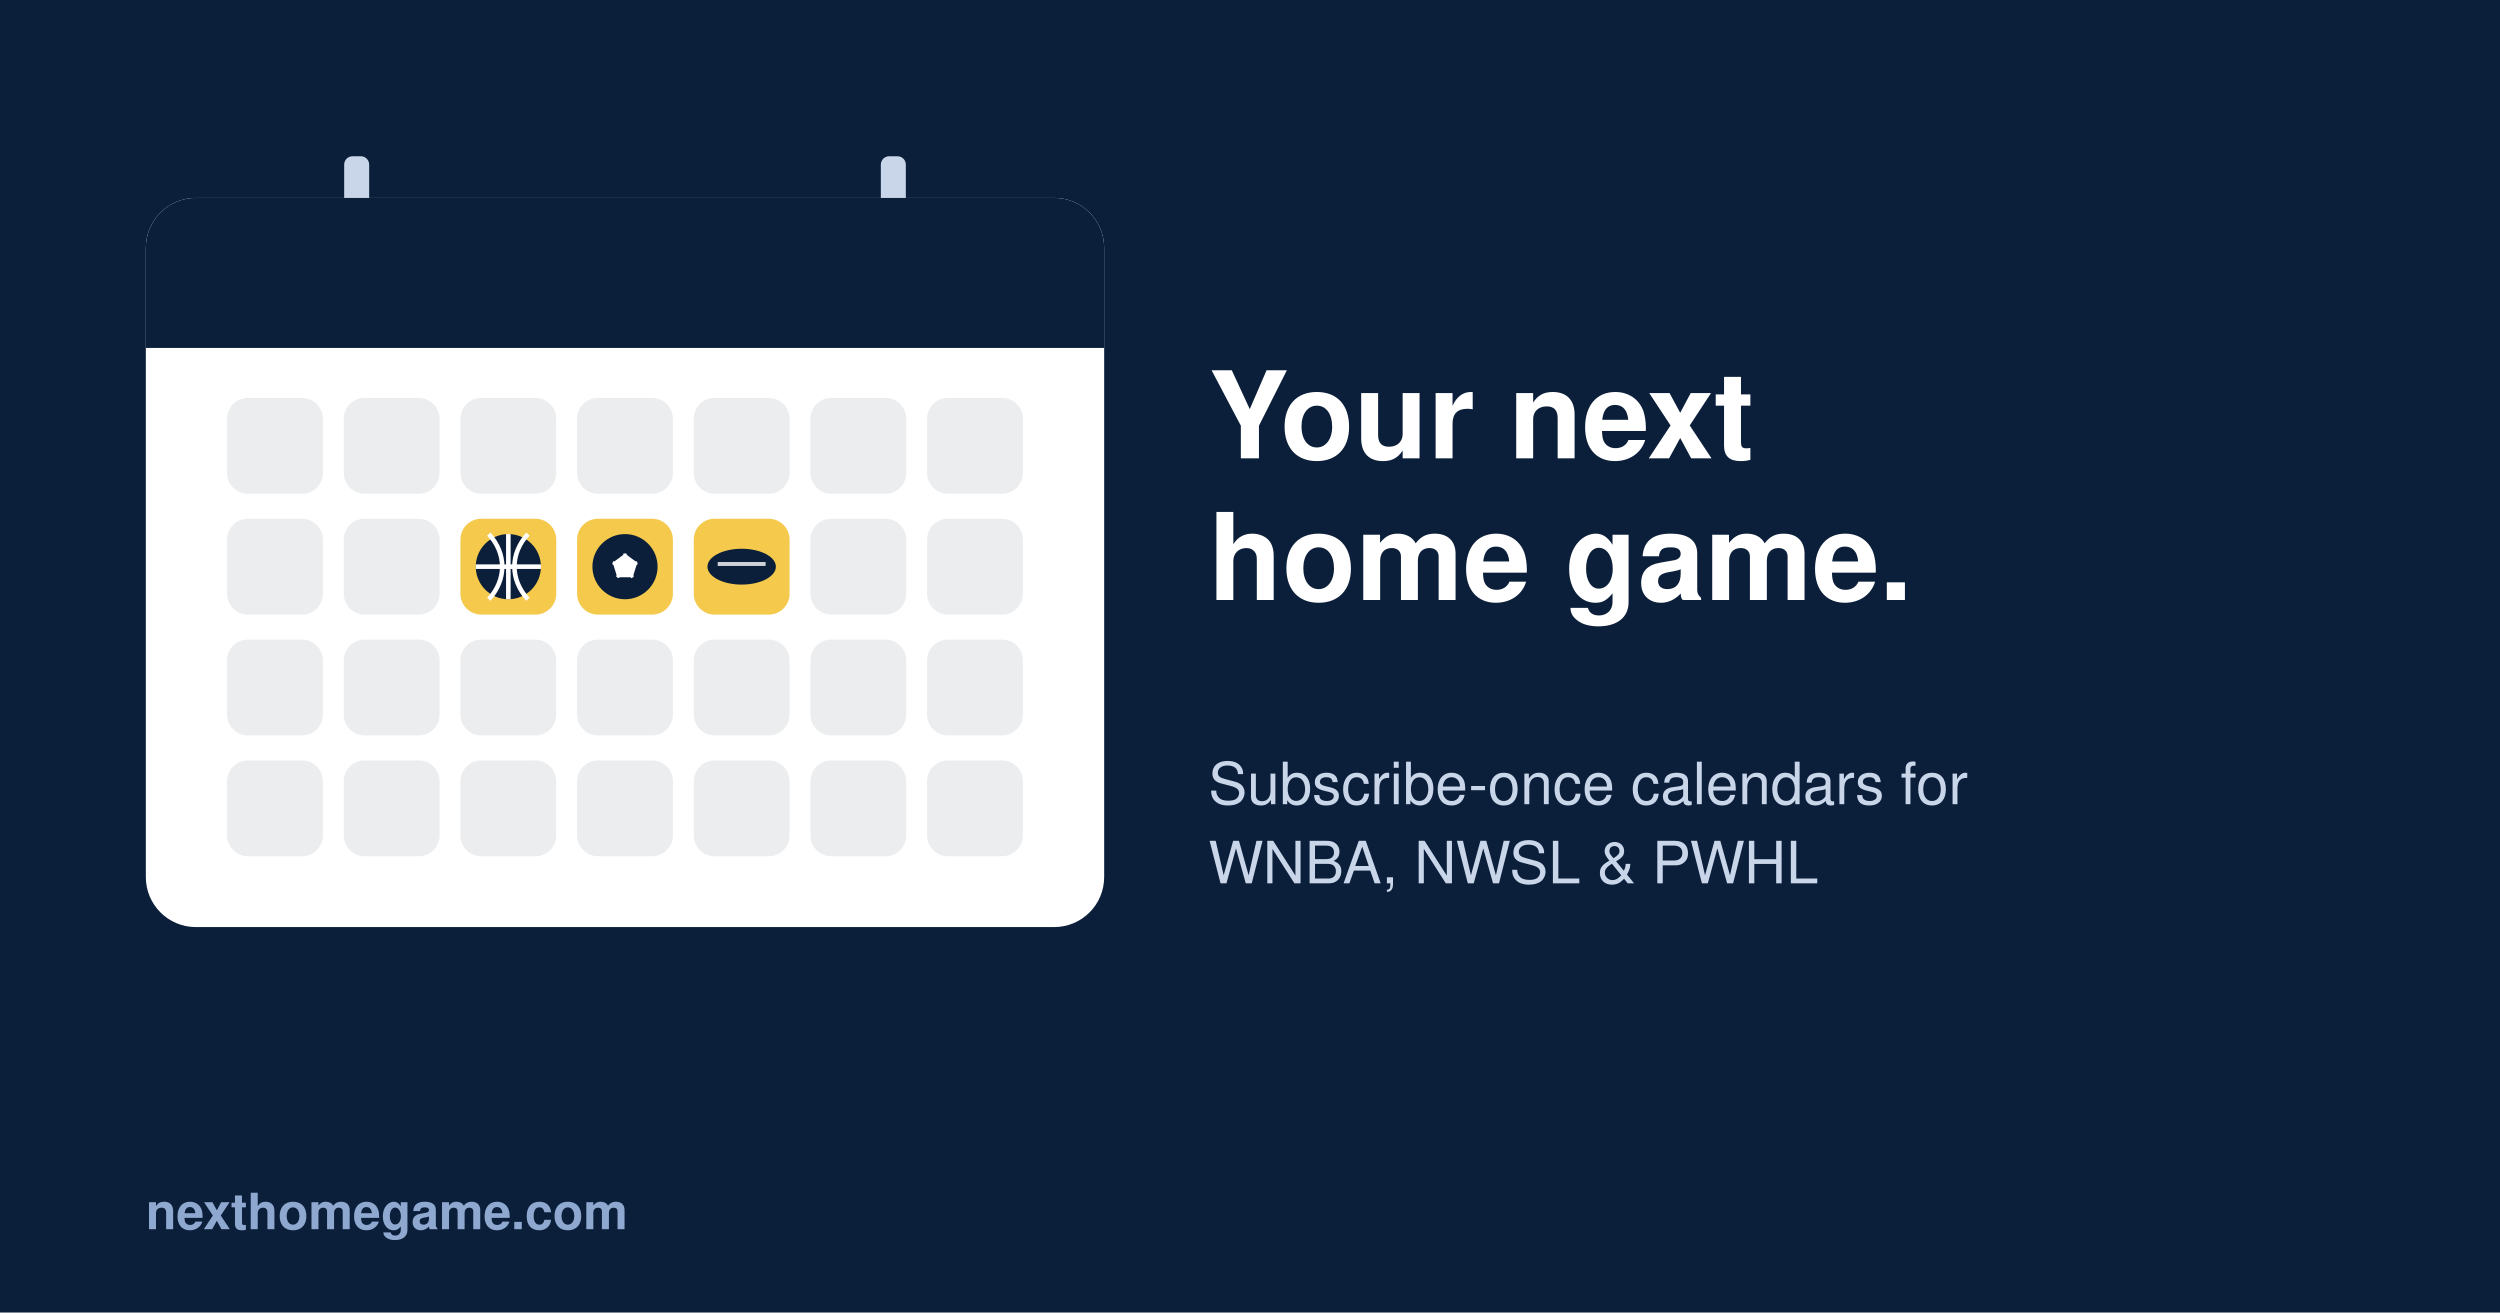
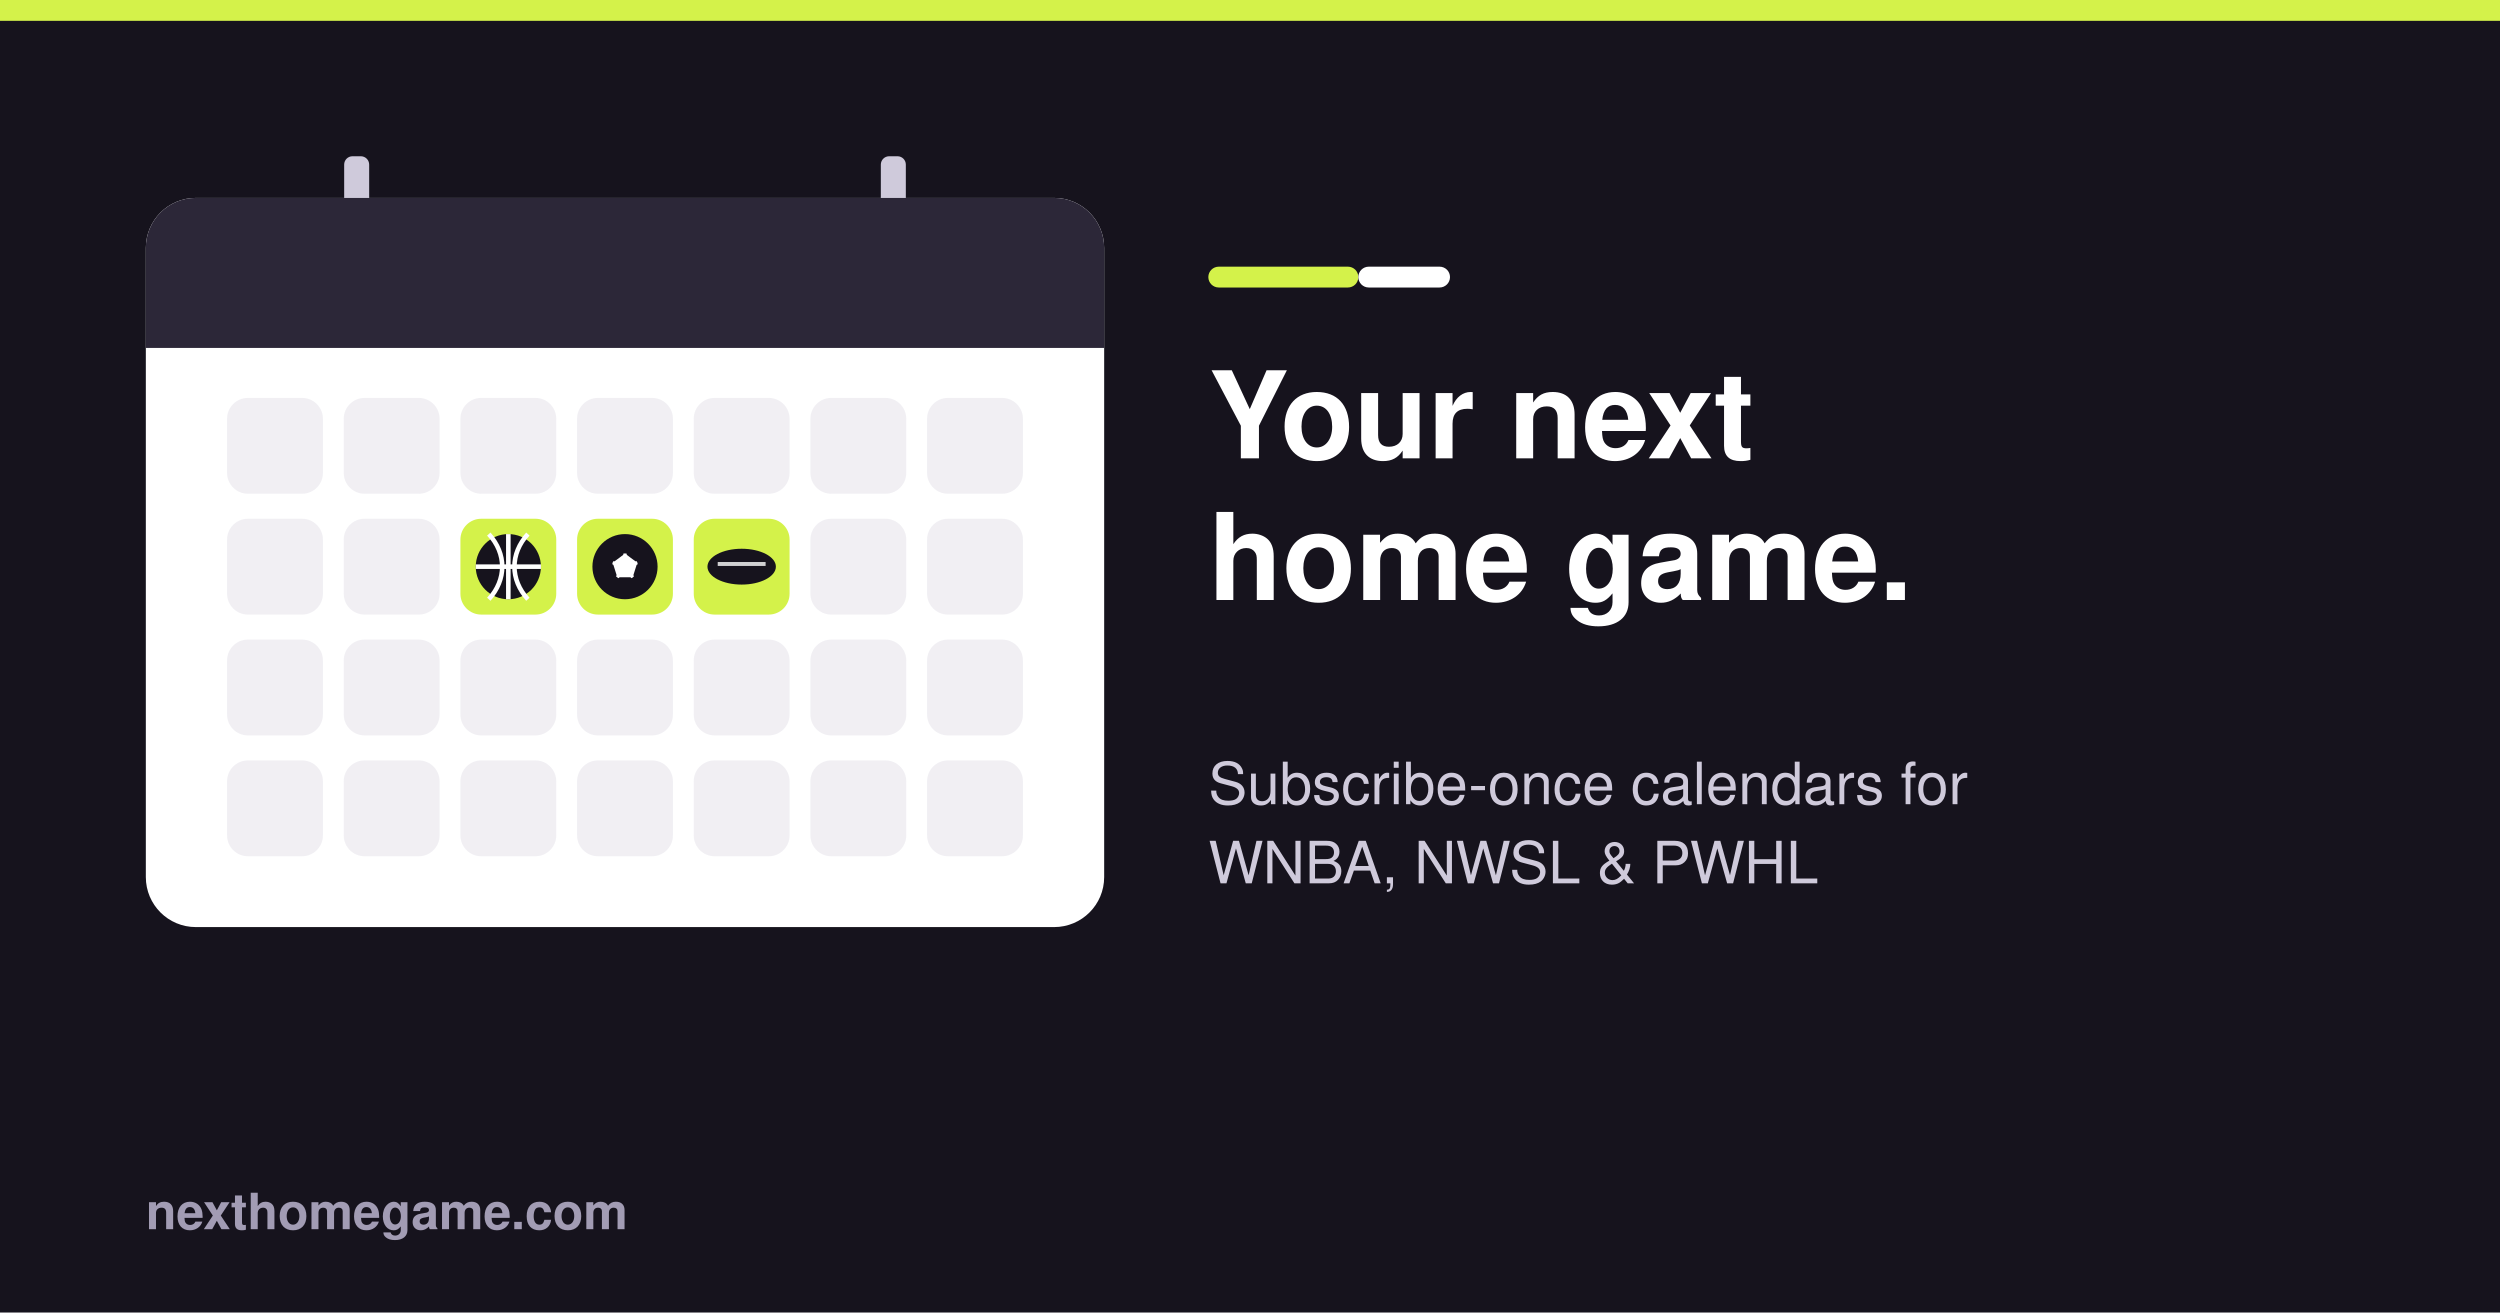
<svg xmlns="http://www.w3.org/2000/svg" width="1200" height="630" viewBox="0 0 1200 630" role="img">
-   <rect width="1200" height="630" fill="#0b1f3a" />
-   <rect x="165.2" y="75" width="12" height="26" rx="4" fill="#c9d6ea" />
-   <rect x="422.8" y="75" width="12" height="26" rx="4" fill="#c9d6ea" />
+   <rect width="1200" height="630" fill="#16131d" />
+   <rect width="1200" height="10" fill="#d4f24a" />
+   <rect x="165.2" y="75" width="12" height="26" rx="4" fill="#cfcadb" />
+   <rect x="422.8" y="75" width="12" height="26" rx="4" fill="#cfcadb" />
  <rect x="70" y="95" width="460" height="350" rx="24" fill="#ffffff" />
-   <path d="M70 167 V119 A24 24 0 0 1 94 95 H506 A24 24 0 0 1 530 119 V167 Z" fill="#0b1f3a" />
-   <rect x="109.0" y="191" width="46" height="46" rx="10" fill="#c7ccd1" opacity="0.35" />
-   <rect x="165.0" y="191" width="46" height="46" rx="10" fill="#c7ccd1" opacity="0.35" />
-   <rect x="221.0" y="191" width="46" height="46" rx="10" fill="#c7ccd1" opacity="0.35" />
-   <rect x="277.0" y="191" width="46" height="46" rx="10" fill="#c7ccd1" opacity="0.35" />
-   <rect x="333.0" y="191" width="46" height="46" rx="10" fill="#c7ccd1" opacity="0.35" />
-   <rect x="389.0" y="191" width="46" height="46" rx="10" fill="#c7ccd1" opacity="0.35" />
-   <rect x="445.0" y="191" width="46" height="46" rx="10" fill="#c7ccd1" opacity="0.35" />
-   <rect x="109.0" y="249" width="46" height="46" rx="10" fill="#c7ccd1" opacity="0.35" />
-   <rect x="165.0" y="249" width="46" height="46" rx="10" fill="#c7ccd1" opacity="0.35" />
-   <rect x="221.0" y="249" width="46" height="46" rx="10" fill="#f4c94c" />
-   <circle cx="244.0" cy="272.0" r="15.64" fill="#0b1f3a" />
+   <path d="M70 167 V119 A24 24 0 0 1 94 95 H506 A24 24 0 0 1 530 119 V167 Z" fill="#2c2738" />
+   <rect x="109.0" y="191" width="46" height="46" rx="10" fill="#d6d2de" opacity="0.35" />
+   <rect x="165.0" y="191" width="46" height="46" rx="10" fill="#d6d2de" opacity="0.35" />
+   <rect x="221.0" y="191" width="46" height="46" rx="10" fill="#d6d2de" opacity="0.35" />
+   <rect x="277.0" y="191" width="46" height="46" rx="10" fill="#d6d2de" opacity="0.35" />
+   <rect x="333.0" y="191" width="46" height="46" rx="10" fill="#d6d2de" opacity="0.35" />
+   <rect x="389.0" y="191" width="46" height="46" rx="10" fill="#d6d2de" opacity="0.35" />
+   <rect x="445.0" y="191" width="46" height="46" rx="10" fill="#d6d2de" opacity="0.35" />
+   <rect x="109.0" y="249" width="46" height="46" rx="10" fill="#d6d2de" opacity="0.35" />
+   <rect x="165.0" y="249" width="46" height="46" rx="10" fill="#d6d2de" opacity="0.35" />
+   <rect x="221.0" y="249" width="46" height="46" rx="10" fill="#d4f24a" />
+   <circle cx="244.0" cy="272.0" r="15.64" fill="#16131d" />
  <path d="M228.36 272.0 H259.64 M244.0 256.36 V287.64" stroke="#ffffff" stroke-width="2.19" fill="none" />
  <path d="M234.616 256.36 C243.218 265.744 243.218 278.256 234.616 287.64" stroke="#ffffff" stroke-width="2.19" fill="none" />
  <path d="M253.384 256.36 C244.782 265.744 244.782 278.256 253.384 287.64" stroke="#ffffff" stroke-width="2.19" fill="none" />
-   <rect x="277.0" y="249" width="46" height="46" rx="10" fill="#f4c94c" />
-   <circle cx="300.0" cy="272.0" r="15.64" fill="#0b1f3a" />
+   <rect x="277.0" y="249" width="46" height="46" rx="10" fill="#d4f24a" />
+   <circle cx="300.0" cy="272.0" r="15.64" fill="#16131d" />
  <path d="M300.0 272.0 L300.0 265.7" stroke="#ffffff" stroke-width="1.564" />
  <path d="M300.0 272.0 L305.9 270.1" stroke="#ffffff" stroke-width="1.564" />
  <path d="M300.0 272.0 L303.7 277.1" stroke="#ffffff" stroke-width="1.564" />
  <path d="M300.0 272.0 L296.3 277.1" stroke="#ffffff" stroke-width="1.564" />
  <path d="M300.0 272.0 L294.1 270.1" stroke="#ffffff" stroke-width="1.564" />
  <polygon points="300.0,265.7 305.9,270.1 303.7,277.1 296.3,277.1 294.1,270.1" fill="#ffffff" />
-   <rect x="333.0" y="249" width="46" height="46" rx="10" fill="#f4c94c" />
-   <ellipse cx="356.0" cy="272.0" rx="16.422" ry="8.602" fill="#0b1f3a" />
+   <rect x="333.0" y="249" width="46" height="46" rx="10" fill="#d4f24a" />
+   <ellipse cx="356.0" cy="272.0" rx="16.422" ry="8.602" fill="#16131d" />
  <path d="M344.505 270.71 H367.495" stroke="#ffffff" stroke-width="1.892" opacity="0.8" />
-   <rect x="389.0" y="249" width="46" height="46" rx="10" fill="#c7ccd1" opacity="0.35" />
-   <rect x="445.0" y="249" width="46" height="46" rx="10" fill="#c7ccd1" opacity="0.35" />
-   <rect x="109.0" y="307" width="46" height="46" rx="10" fill="#c7ccd1" opacity="0.35" />
-   <rect x="165.0" y="307" width="46" height="46" rx="10" fill="#c7ccd1" opacity="0.35" />
-   <rect x="221.0" y="307" width="46" height="46" rx="10" fill="#c7ccd1" opacity="0.35" />
-   <rect x="277.0" y="307" width="46" height="46" rx="10" fill="#c7ccd1" opacity="0.35" />
-   <rect x="333.0" y="307" width="46" height="46" rx="10" fill="#c7ccd1" opacity="0.35" />
-   <rect x="389.0" y="307" width="46" height="46" rx="10" fill="#c7ccd1" opacity="0.35" />
-   <rect x="445.0" y="307" width="46" height="46" rx="10" fill="#c7ccd1" opacity="0.35" />
-   <rect x="109.0" y="365" width="46" height="46" rx="10" fill="#c7ccd1" opacity="0.35" />
-   <rect x="165.0" y="365" width="46" height="46" rx="10" fill="#c7ccd1" opacity="0.35" />
-   <rect x="221.0" y="365" width="46" height="46" rx="10" fill="#c7ccd1" opacity="0.35" />
-   <rect x="277.0" y="365" width="46" height="46" rx="10" fill="#c7ccd1" opacity="0.35" />
-   <rect x="333.0" y="365" width="46" height="46" rx="10" fill="#c7ccd1" opacity="0.35" />
-   <rect x="389.0" y="365" width="46" height="46" rx="10" fill="#c7ccd1" opacity="0.35" />
-   <rect x="445.0" y="365" width="46" height="46" rx="10" fill="#c7ccd1" opacity="0.35" />
+   <rect x="389.0" y="249" width="46" height="46" rx="10" fill="#d6d2de" opacity="0.35" />
+   <rect x="445.0" y="249" width="46" height="46" rx="10" fill="#d6d2de" opacity="0.35" />
+   <rect x="109.0" y="307" width="46" height="46" rx="10" fill="#d6d2de" opacity="0.35" />
+   <rect x="165.0" y="307" width="46" height="46" rx="10" fill="#d6d2de" opacity="0.35" />
+   <rect x="221.0" y="307" width="46" height="46" rx="10" fill="#d6d2de" opacity="0.35" />
+   <rect x="277.0" y="307" width="46" height="46" rx="10" fill="#d6d2de" opacity="0.35" />
+   <rect x="333.0" y="307" width="46" height="46" rx="10" fill="#d6d2de" opacity="0.35" />
+   <rect x="389.0" y="307" width="46" height="46" rx="10" fill="#d6d2de" opacity="0.35" />
+   <rect x="445.0" y="307" width="46" height="46" rx="10" fill="#d6d2de" opacity="0.35" />
+   <rect x="109.0" y="365" width="46" height="46" rx="10" fill="#d6d2de" opacity="0.35" />
+   <rect x="165.0" y="365" width="46" height="46" rx="10" fill="#d6d2de" opacity="0.35" />
+   <rect x="221.0" y="365" width="46" height="46" rx="10" fill="#d6d2de" opacity="0.35" />
+   <rect x="277.0" y="365" width="46" height="46" rx="10" fill="#d6d2de" opacity="0.35" />
+   <rect x="333.0" y="365" width="46" height="46" rx="10" fill="#d6d2de" opacity="0.35" />
+   <rect x="389.0" y="365" width="46" height="46" rx="10" fill="#d6d2de" opacity="0.35" />
+   <rect x="445.0" y="365" width="46" height="46" rx="10" fill="#d6d2de" opacity="0.35" />
+   <rect x="580" y="128" width="72" height="10" rx="5" fill="#d4f24a" />
+   <rect x="652" y="128" width="44" height="10" rx="5" fill="#ffffff" />
  <text x="580" y="220" font-family="-apple-system, 'Segoe UI', Helvetica, Arial, sans-serif" font-size="58" font-weight="700" fill="#ffffff">
    <tspan x="580">Your next</tspan>
    <tspan x="580" dy="68">home game.</tspan>
  </text>
-   <text x="580" y="386" font-family="-apple-system, 'Segoe UI', Helvetica, Arial, sans-serif" font-size="28" fill="#c9d6ea">
+   <text x="580" y="386" font-family="-apple-system, 'Segoe UI', Helvetica, Arial, sans-serif" font-size="28" fill="#cfcadb">
    <tspan x="580">Subscribe-once calendars for</tspan>
    <tspan x="580" dy="38">WNBA, NWSL &amp; PWHL</tspan>
  </text>
-   <text x="70" y="590" font-family="-apple-system, 'Segoe UI', Helvetica, Arial, sans-serif" font-size="24" font-weight="600" fill="#8fa8cf">nexthomegame.com</text>
+   <text x="70" y="590" font-family="-apple-system, 'Segoe UI', Helvetica, Arial, sans-serif" font-size="24" font-weight="600" fill="#a29cb4">nexthomegame.com</text>
</svg>
